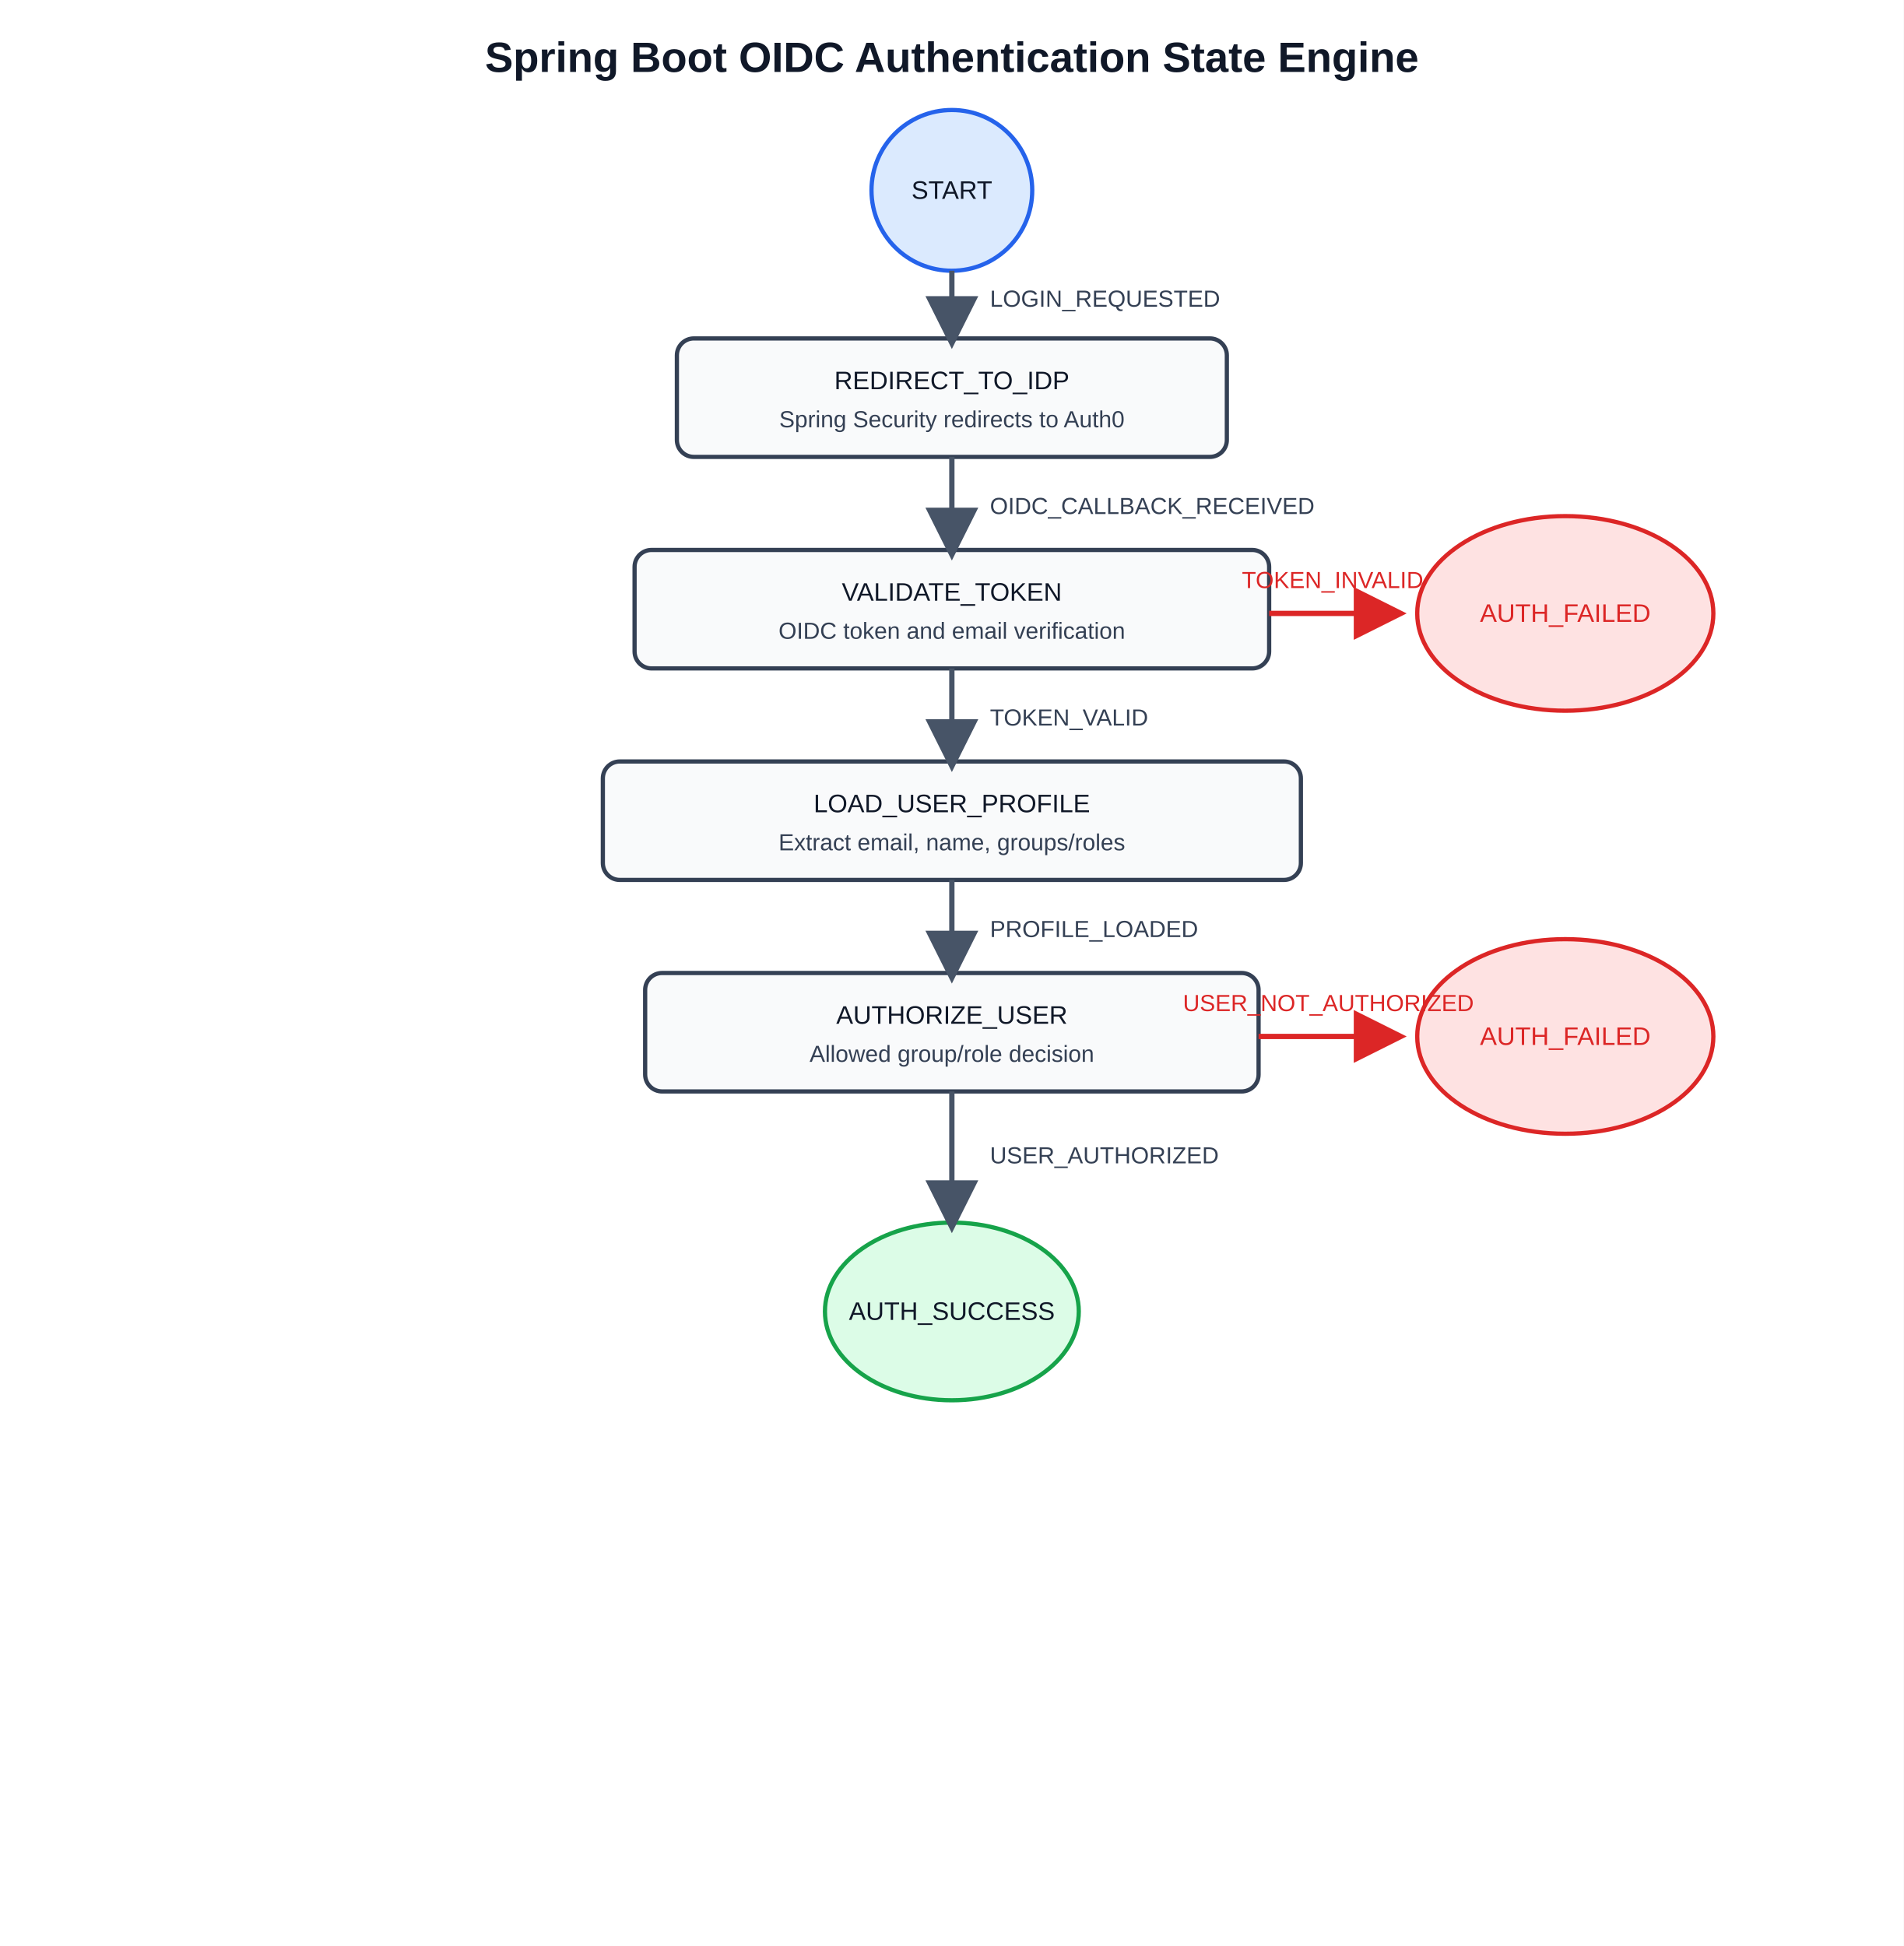
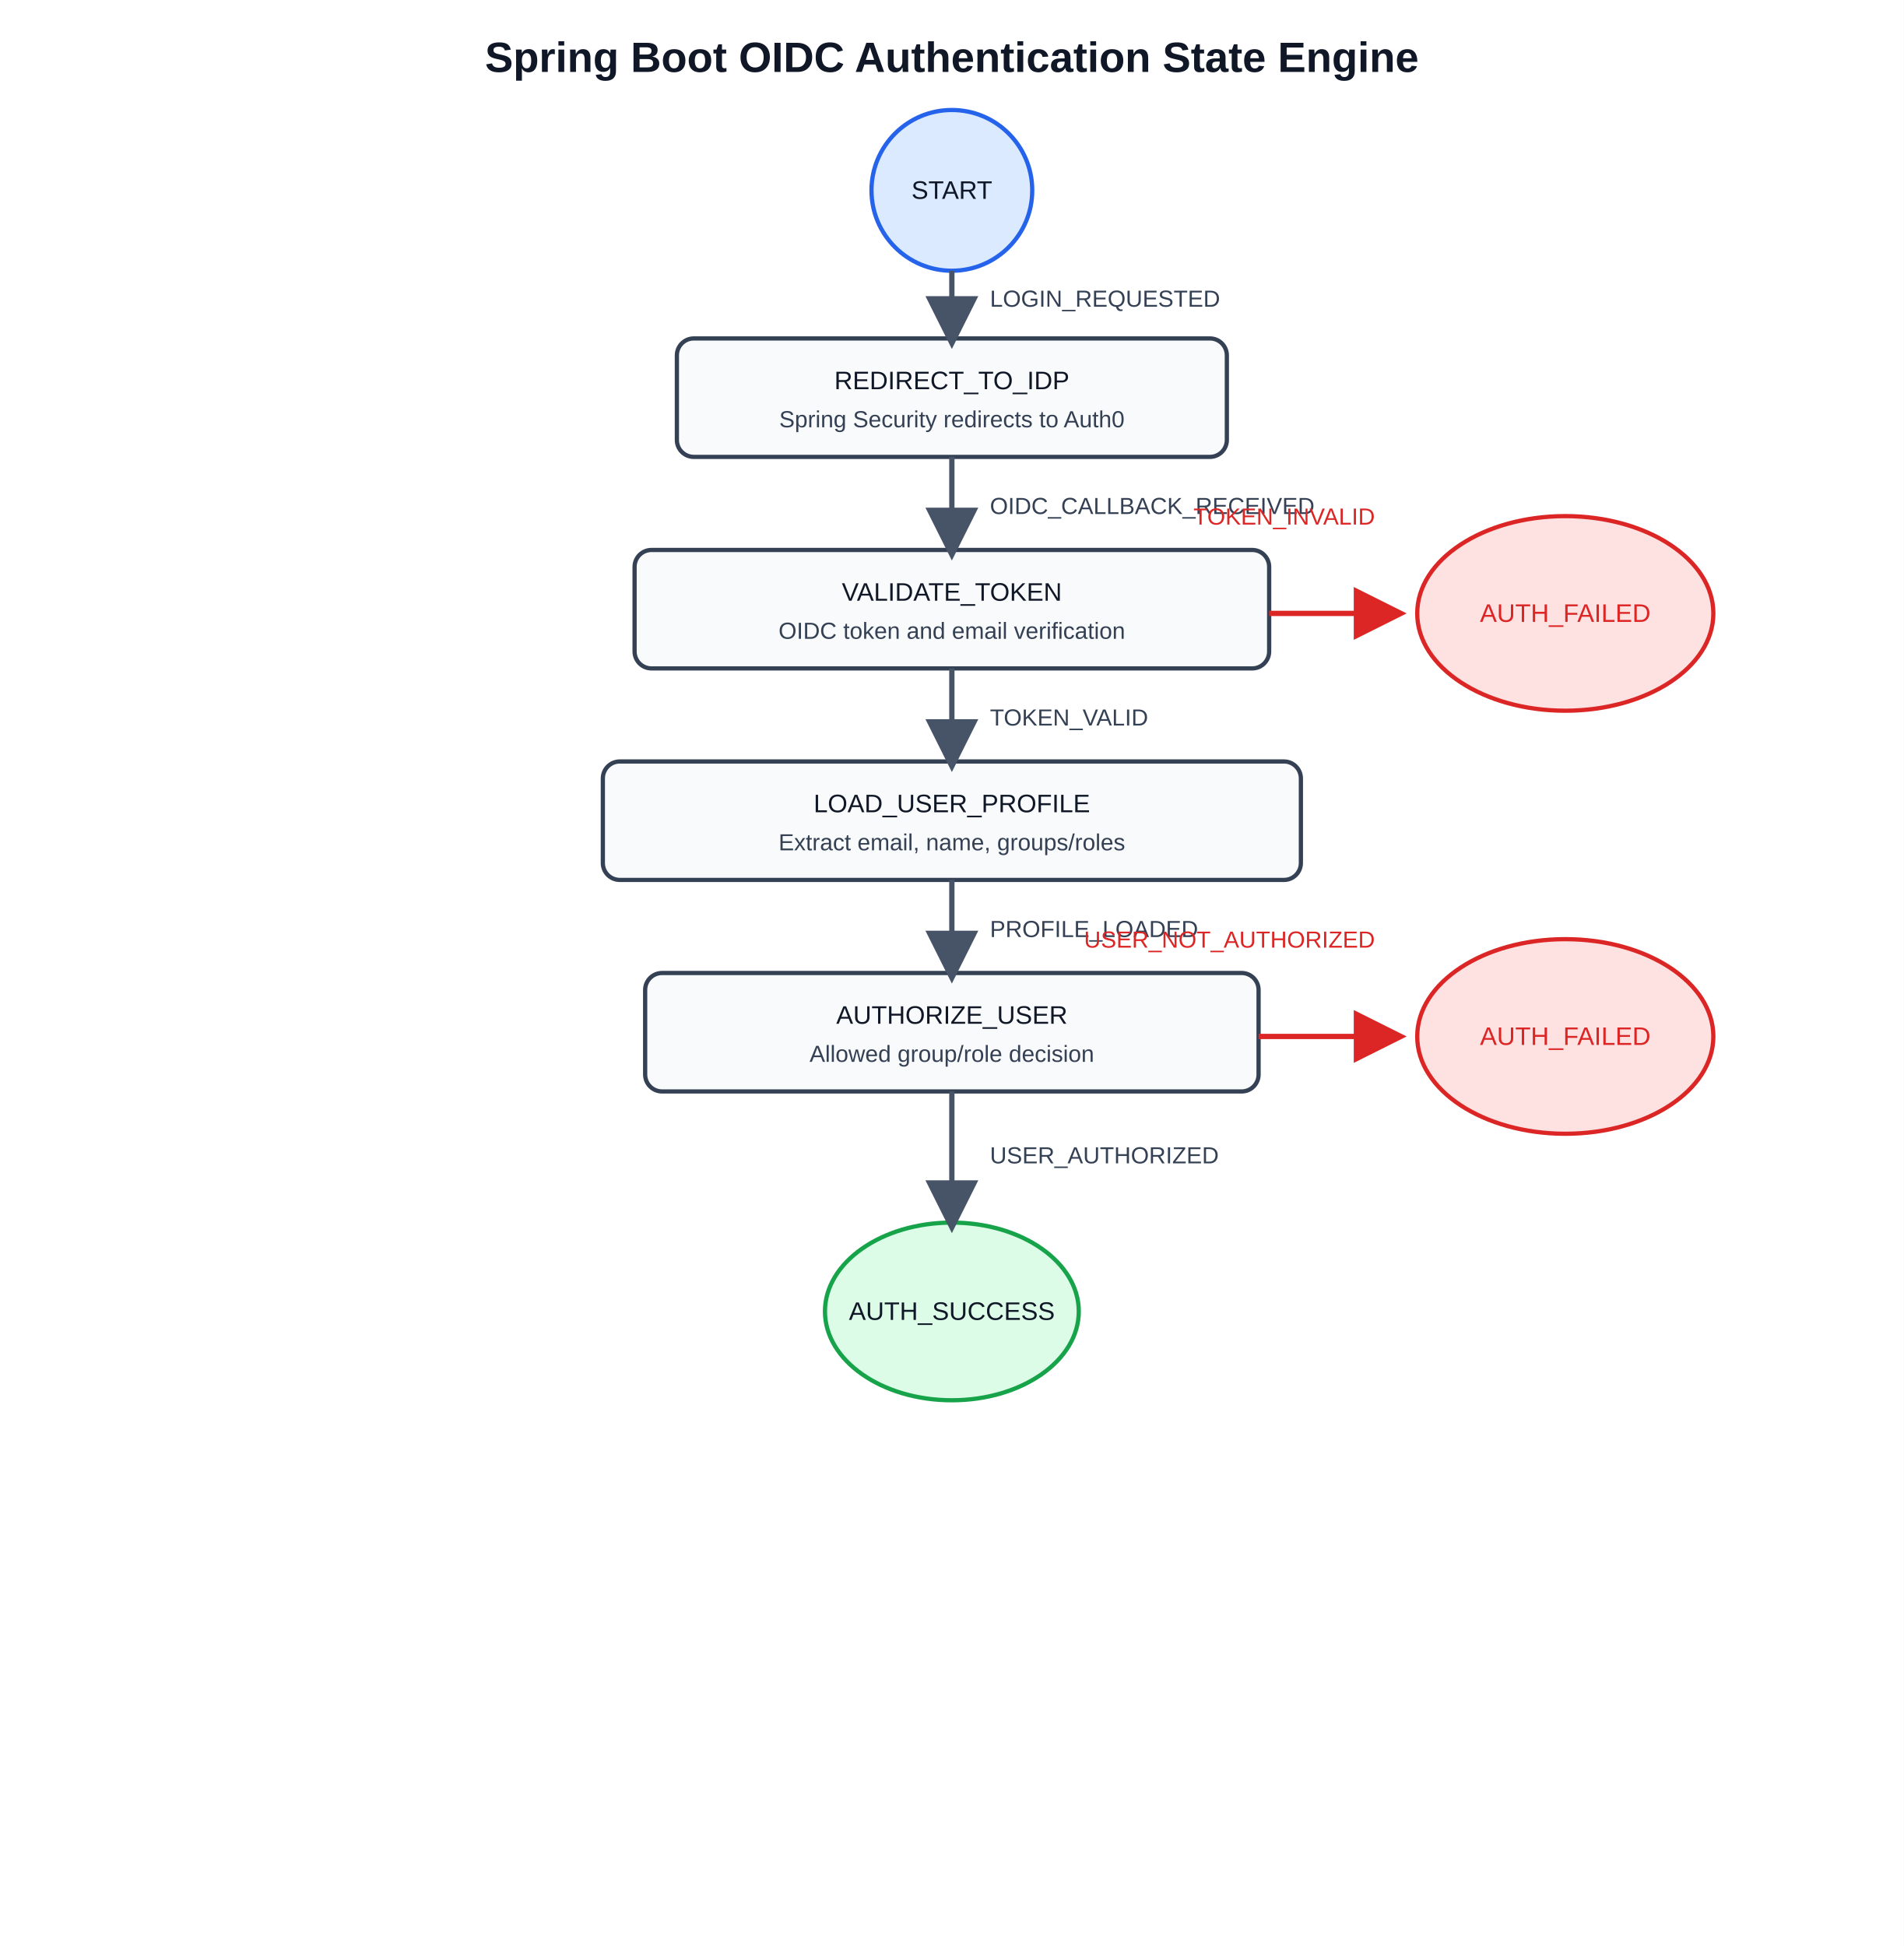
<svg xmlns="http://www.w3.org/2000/svg" width="900" height="920" viewBox="0 0 900 920" role="img" aria-labelledby="title desc">
  <defs>
    <marker id="arrow" markerWidth="10" markerHeight="10" refX="8" refY="5" orient="auto" markerUnits="strokeWidth">
      <path d="M 0 0 L 10 5 L 0 10 z" fill="#475467" />
    </marker>
    <marker id="arrow-red" markerWidth="10" markerHeight="10" refX="8" refY="5" orient="auto" markerUnits="strokeWidth">
      <path d="M 0 0 L 10 5 L 0 10 z" fill="#dc2626" />
    </marker>
    <style>
      text { font-family: Arial, sans-serif; fill: #101828; }
      .label { font-size: 12px; }
      .event { font-size: 11px; fill: #344054; }
      .title { font-size: 20px; font-weight: 700; }
      .node { stroke: #344054; stroke-width: 2; }
      .main { fill: #f9fafb; }
      .start { fill: #dbeafe; stroke: #2563eb; }
      .success { fill: #dcfce7; stroke: #16a34a; }
      .failure { fill: #fee2e2; stroke: #dc2626; }
      .failText { fill: #dc2626; }
      .line { stroke: #475467; stroke-width: 2.5; fill: none; marker-end: url(#arrow); }
      .line-red { stroke: #dc2626; stroke-width: 2.5; fill: none; marker-end: url(#arrow-red); }
    </style>
  </defs>
  <rect width="100%" height="100%" fill="white" />
  <text class="title" x="450" y="34" text-anchor="middle">Spring Boot OIDC Authentication State Engine</text>
  <ellipse class="node start" cx="450" cy="90" rx="38" ry="38" />
  <text class="label" x="450" y="94" text-anchor="middle">START</text>
  <rect class="node main" x="320" y="160" width="260" height="56" rx="8" />
  <text class="label" x="450" y="184" text-anchor="middle">REDIRECT_TO_IDP</text>
  <text class="event" x="450" y="202" text-anchor="middle">Spring Security redirects to Auth0</text>
  <rect class="node main" x="300" y="260" width="300" height="56" rx="8" fill="#fef3c7" />
  <text class="label" x="450" y="284" text-anchor="middle">VALIDATE_TOKEN</text>
  <text class="event" x="450" y="302" text-anchor="middle">OIDC token and email verification</text>
  <rect class="node main" x="285" y="360" width="330" height="56" rx="8" fill="#f5f3ff" />
  <text class="label" x="450" y="384" text-anchor="middle">LOAD_USER_PROFILE</text>
  <text class="event" x="450" y="402" text-anchor="middle">Extract email, name, groups/roles</text>
  <rect class="node main" x="305" y="460" width="290" height="56" rx="8" fill="#ecfdf3" />
  <text class="label" x="450" y="484" text-anchor="middle">AUTHORIZE_USER</text>
  <text class="event" x="450" y="502" text-anchor="middle">Allowed group/role decision</text>
  <ellipse class="node success" cx="450" cy="620" rx="60" ry="42" />
  <text class="label" x="450" y="624" text-anchor="middle">AUTH_SUCCESS</text>
  <ellipse class="node failure" cx="740" cy="290" rx="70" ry="46" />
  <text class="label failText" x="740" y="294" text-anchor="middle">AUTH_FAILED</text>
  <ellipse class="node failure" cx="740" cy="490" rx="70" ry="46" />
  <text class="label failText" x="740" y="494" text-anchor="middle">AUTH_FAILED</text>
  <path class="line" d="M 450 128 L 450 160" />
  <text class="event" x="468" y="145">LOGIN_REQUESTED</text>
  <path class="line" d="M 450 216 L 450 260" />
  <text class="event" x="468" y="243">OIDC_CALLBACK_RECEIVED</text>
  <path class="line" d="M 450 316 L 450 360" />
  <text class="event" x="468" y="343">TOKEN_VALID</text>
  <path class="line-red" d="M 600 290 L 660 290" />
-   <text class="event failText" x="630" y="278" text-anchor="middle">TOKEN_INVALID</text>
+   <text class="event failText" x="650" y="248" text-anchor="end">TOKEN_INVALID</text>
  <path class="line" d="M 450 416 L 450 460" />
  <text class="event" x="468" y="443">PROFILE_LOADED</text>
  <path class="line" d="M 450 516 L 450 578" />
  <text class="event" x="468" y="550">USER_AUTHORIZED</text>
  <path class="line-red" d="M 595 490 L 660 490" />
-   <text class="event failText" x="628" y="478" text-anchor="middle">USER_NOT_AUTHORIZED</text>
+   <text class="event failText" x="650" y="448" text-anchor="end">USER_NOT_AUTHORIZED</text>
</svg>
